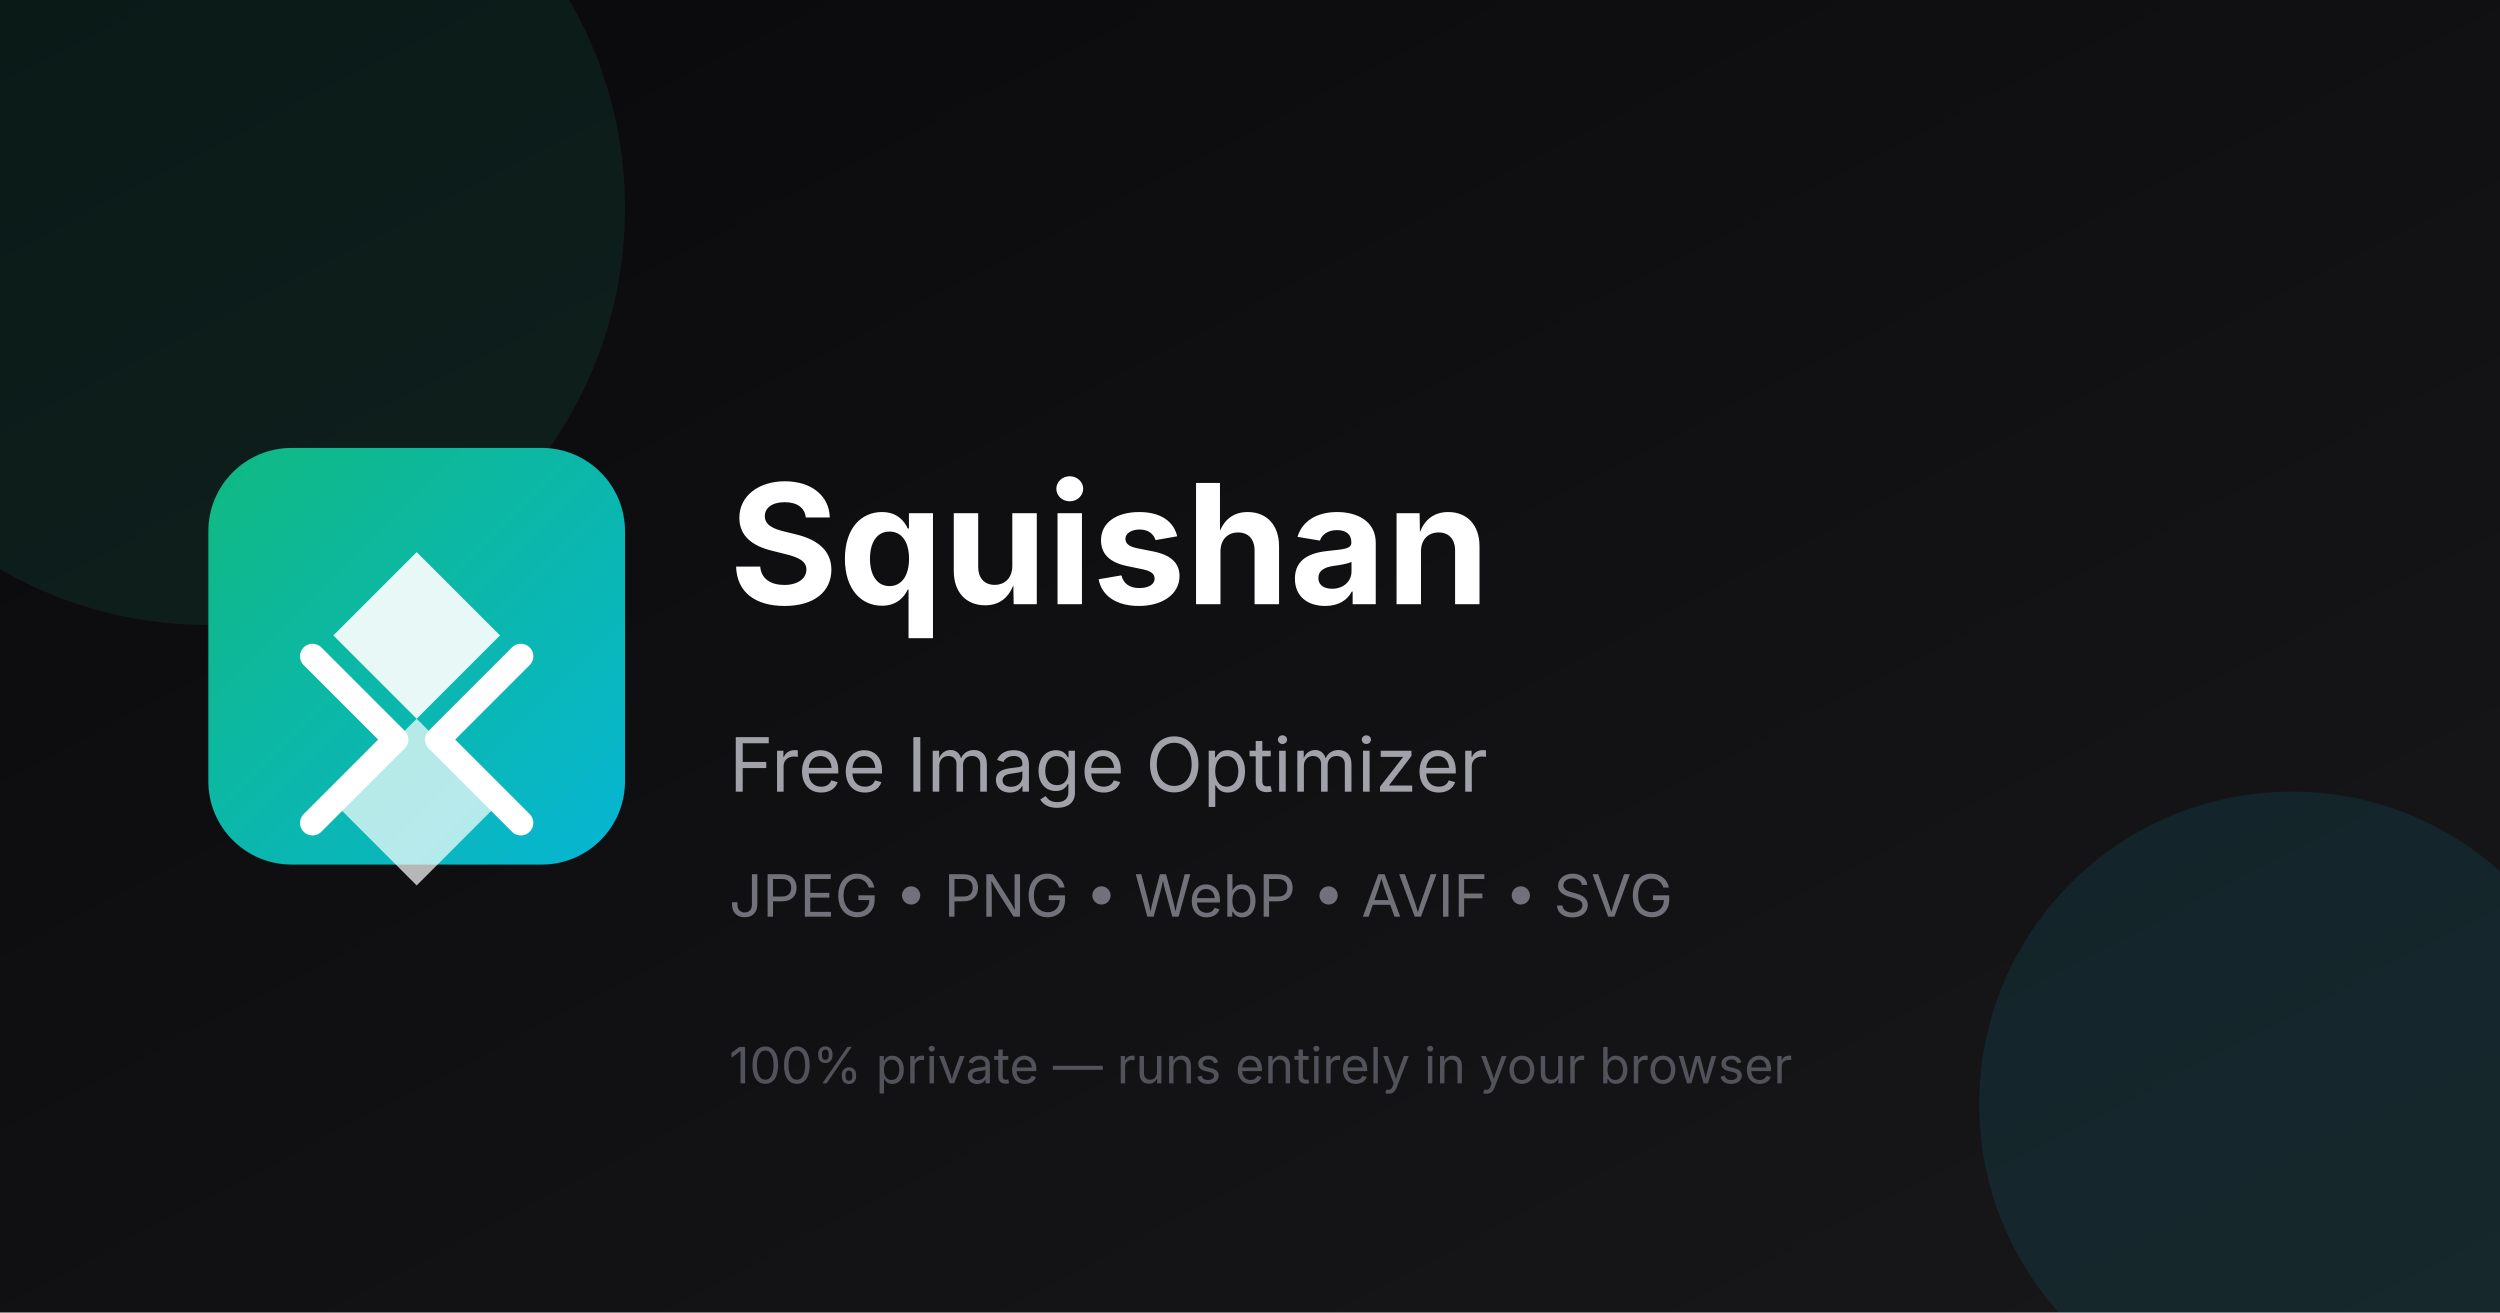
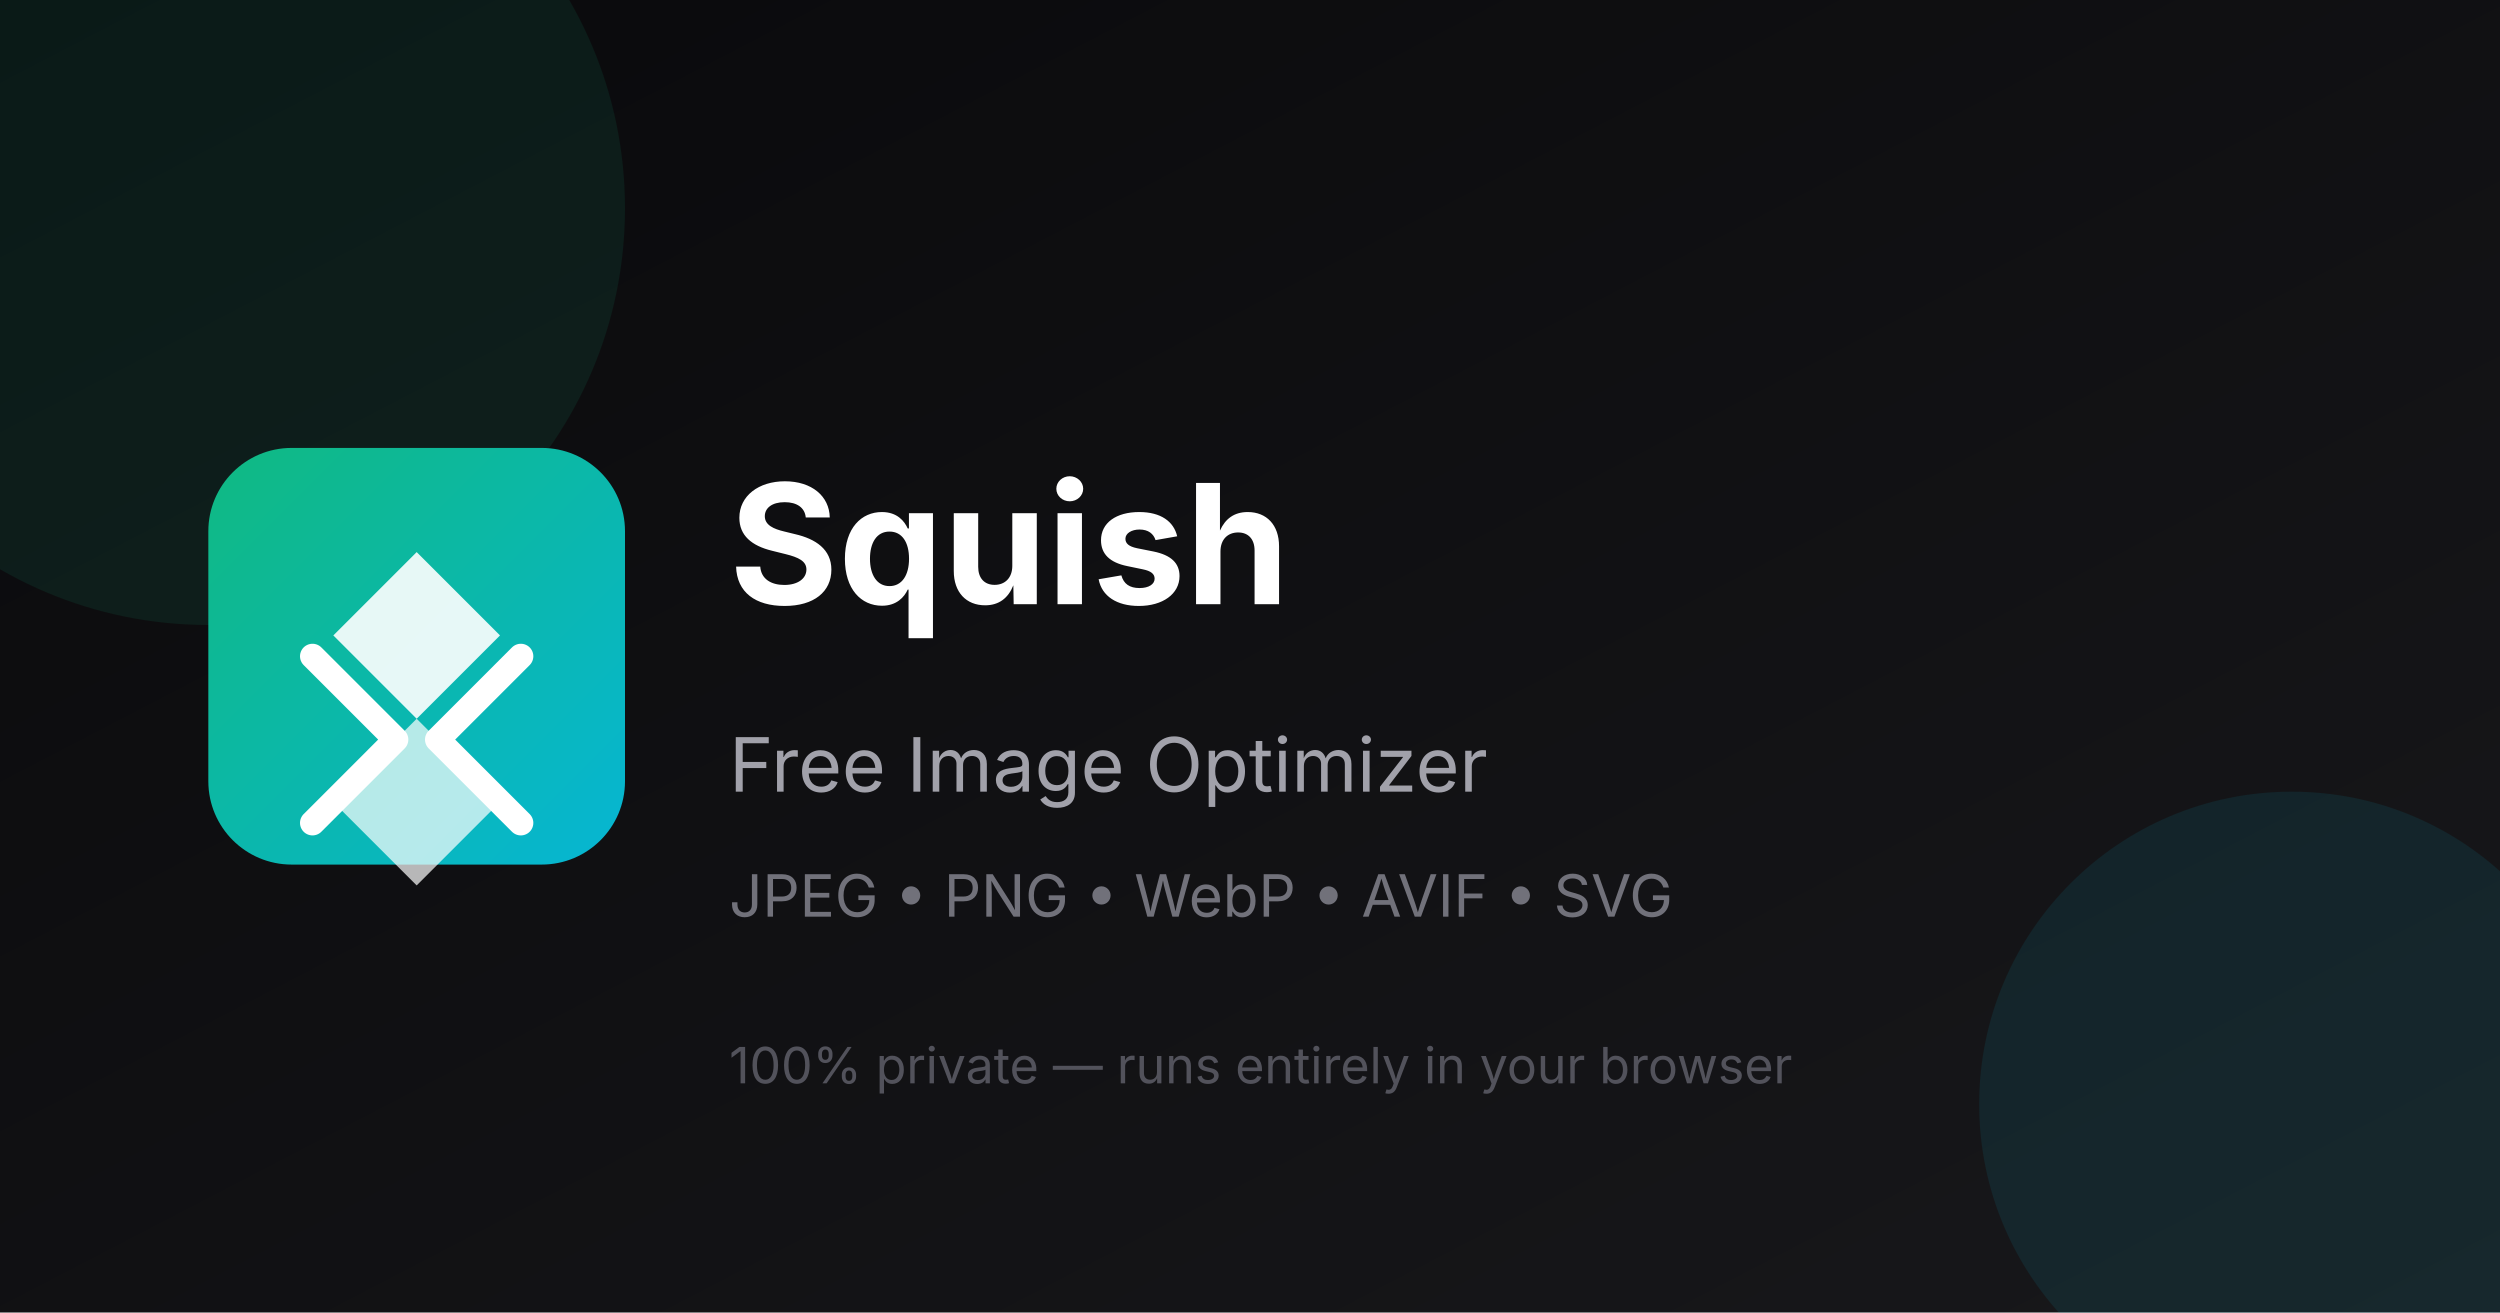
<svg xmlns="http://www.w3.org/2000/svg" width="1200" height="630" viewBox="0 0 1200 630">
  <defs>
    <linearGradient id="bg" x1="0%" y1="0%" x2="100%" y2="100%">
      <stop offset="0%" style="stop-color:#09090b" />
      <stop offset="100%" style="stop-color:#18181b" />
    </linearGradient>
    <linearGradient id="accent" x1="0%" y1="0%" x2="100%" y2="100%">
      <stop offset="0%" style="stop-color:#10b981" />
      <stop offset="100%" style="stop-color:#06b6d4" />
    </linearGradient>
  </defs>
  <rect width="1200" height="630" fill="url(#bg)" />
  <circle cx="100" cy="100" r="200" fill="#10b981" opacity="0.1" />
  <circle cx="1100" cy="530" r="150" fill="#06b6d4" opacity="0.1" />
  <g transform="translate(100, 215)">
    <rect width="200" height="200" rx="40" fill="url(#accent)" />
    <path d="M100 50L140 90L100 130L60 90L100 50Z" fill="white" opacity="0.9" />
    <path d="M100 130L140 170L100 210L60 170L100 130Z" fill="white" opacity="0.7" />
    <path d="M50 100L90 140L50 180" stroke="white" stroke-width="12" fill="none" stroke-linecap="round" stroke-linejoin="round" />
    <path d="M150 100L110 140L150 180" stroke="white" stroke-width="12" fill="none" stroke-linecap="round" stroke-linejoin="round" />
  </g>
  <text x="350" y="290" font-family="system-ui, -apple-system, sans-serif" font-size="80" font-weight="700" fill="white">
-     Squishan
+     Squish
  </text>
  <text x="350" y="380" font-family="system-ui, -apple-system, sans-serif" font-size="36" fill="#a1a1aa">
    Free Image Optimizer
  </text>
  <text x="350" y="440" font-family="system-ui, -apple-system, sans-serif" font-size="28" fill="#71717a">
    JPEG • PNG • WebP • AVIF • SVG
  </text>
  <text x="350" y="520" font-family="system-ui, -apple-system, sans-serif" font-size="24" fill="#52525b">
    100% private — runs entirely in your browser
  </text>
</svg>
